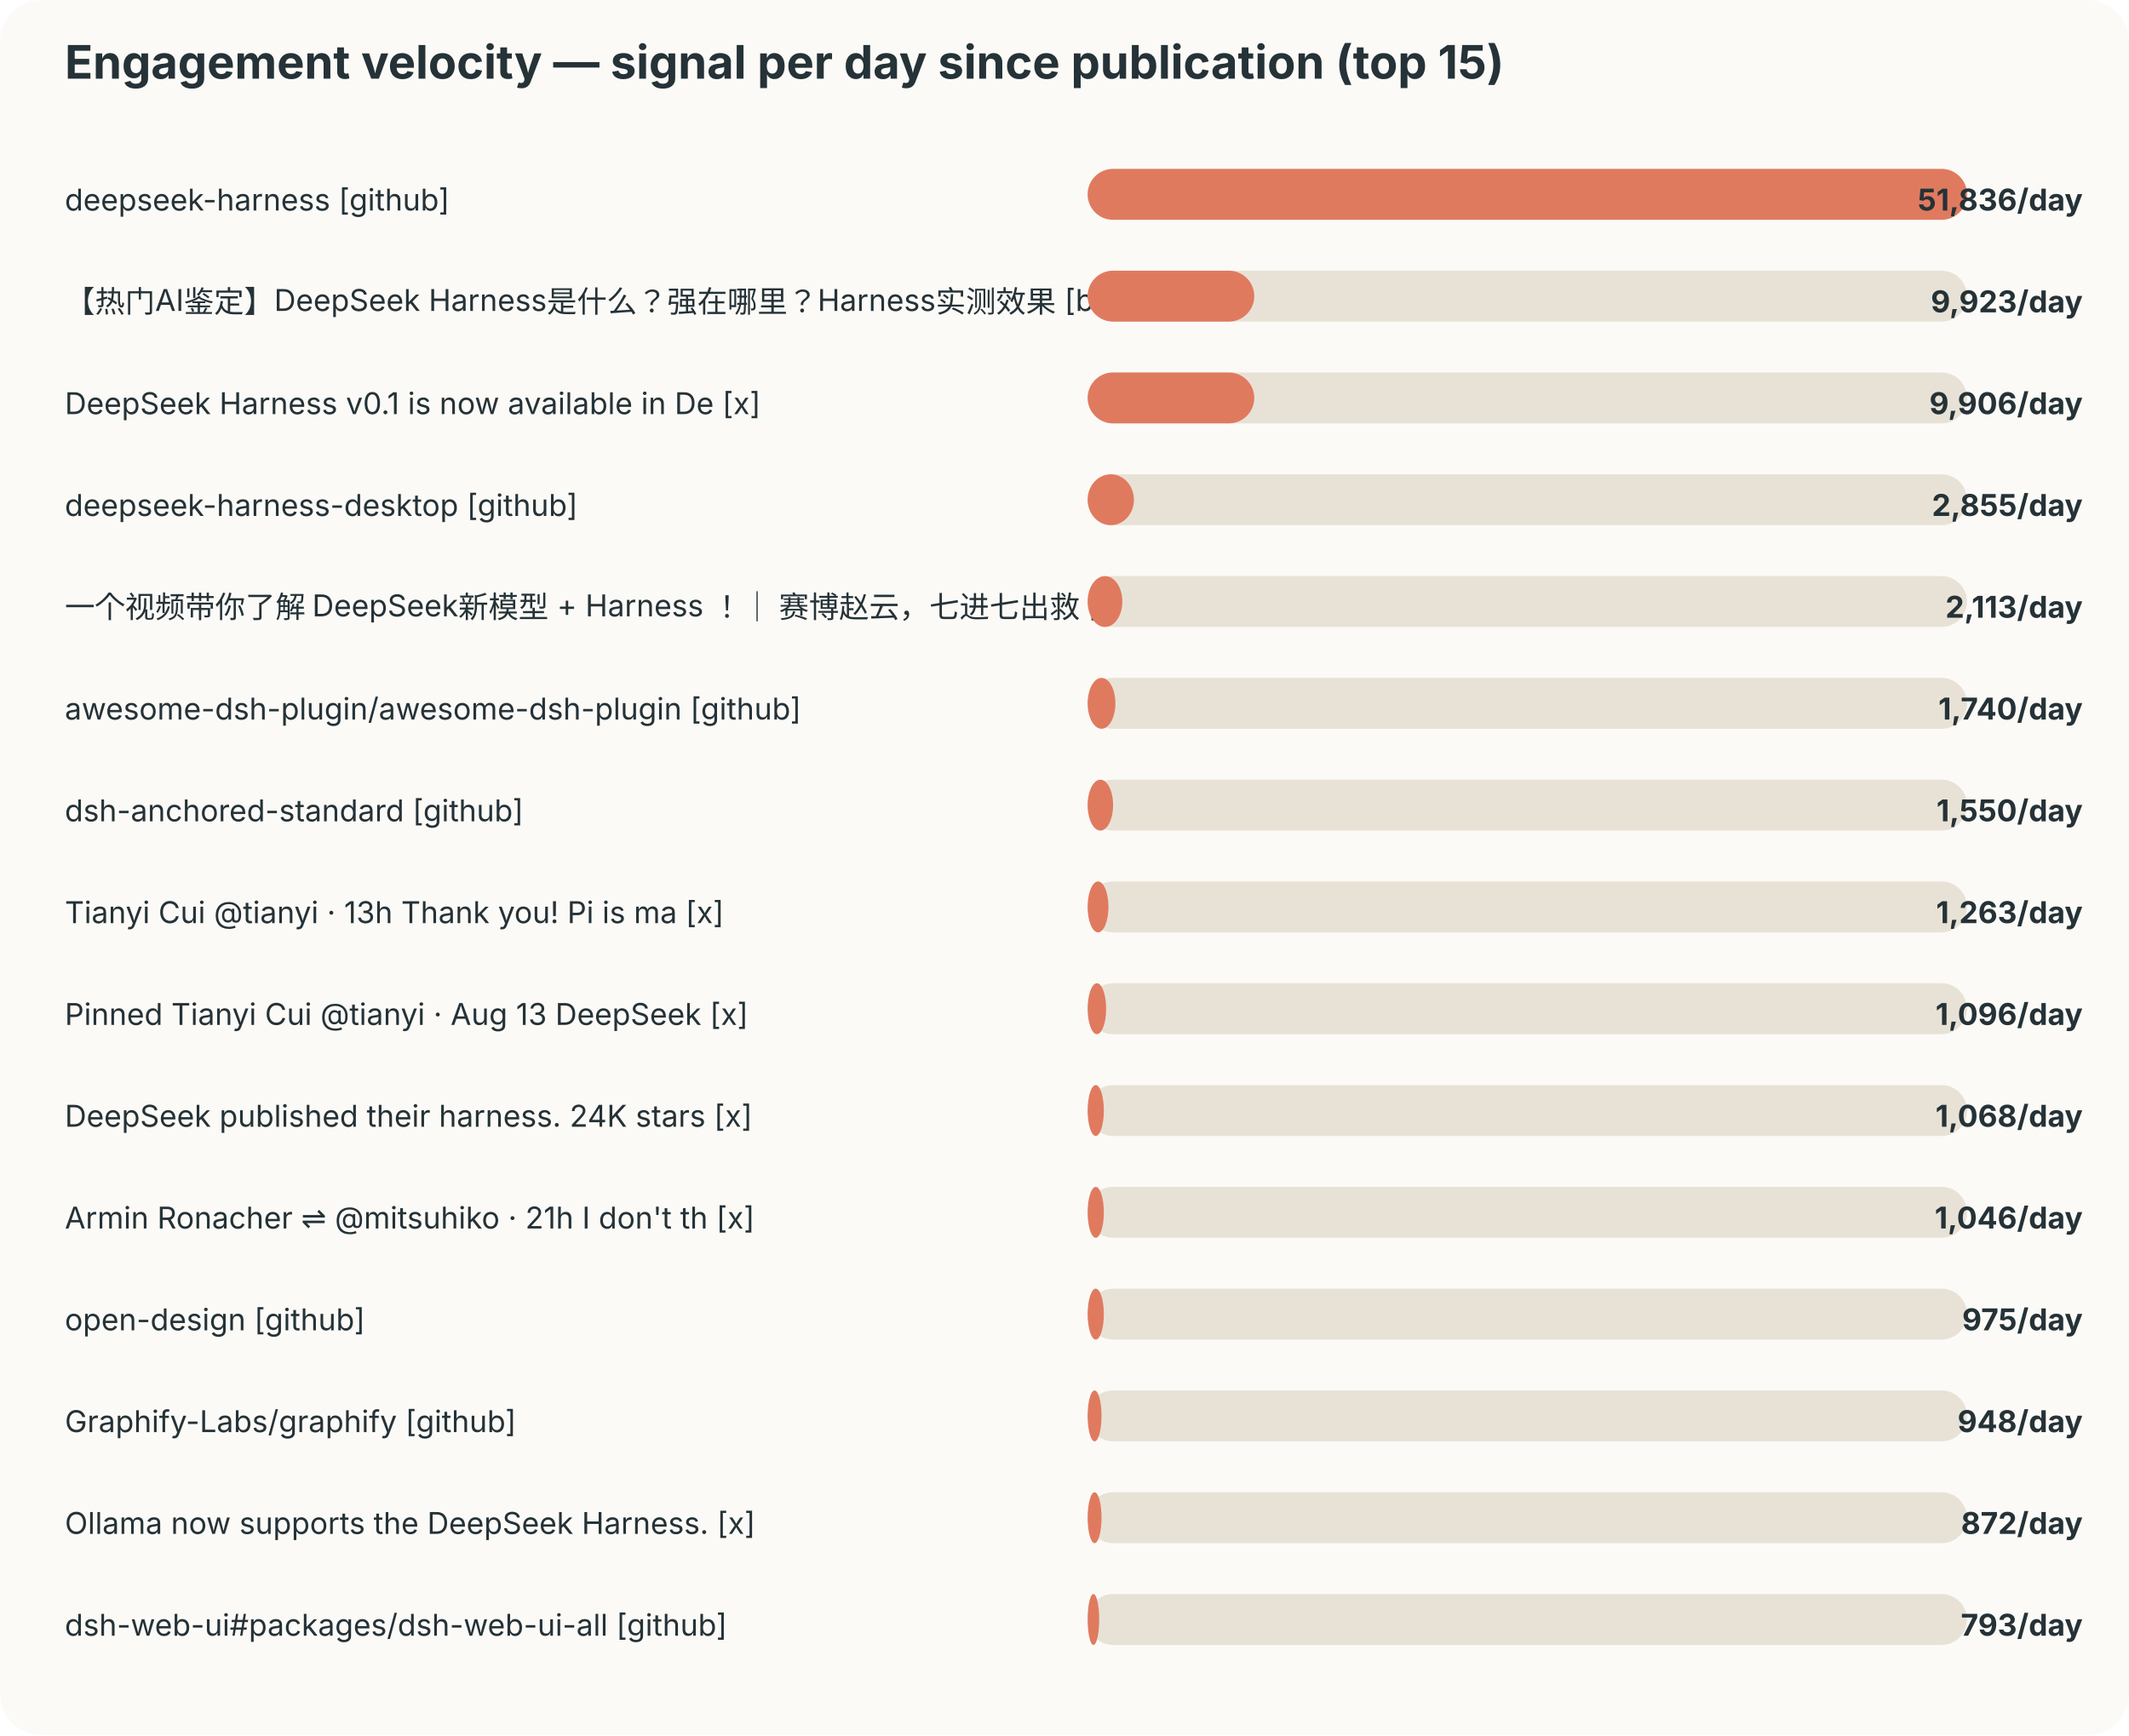
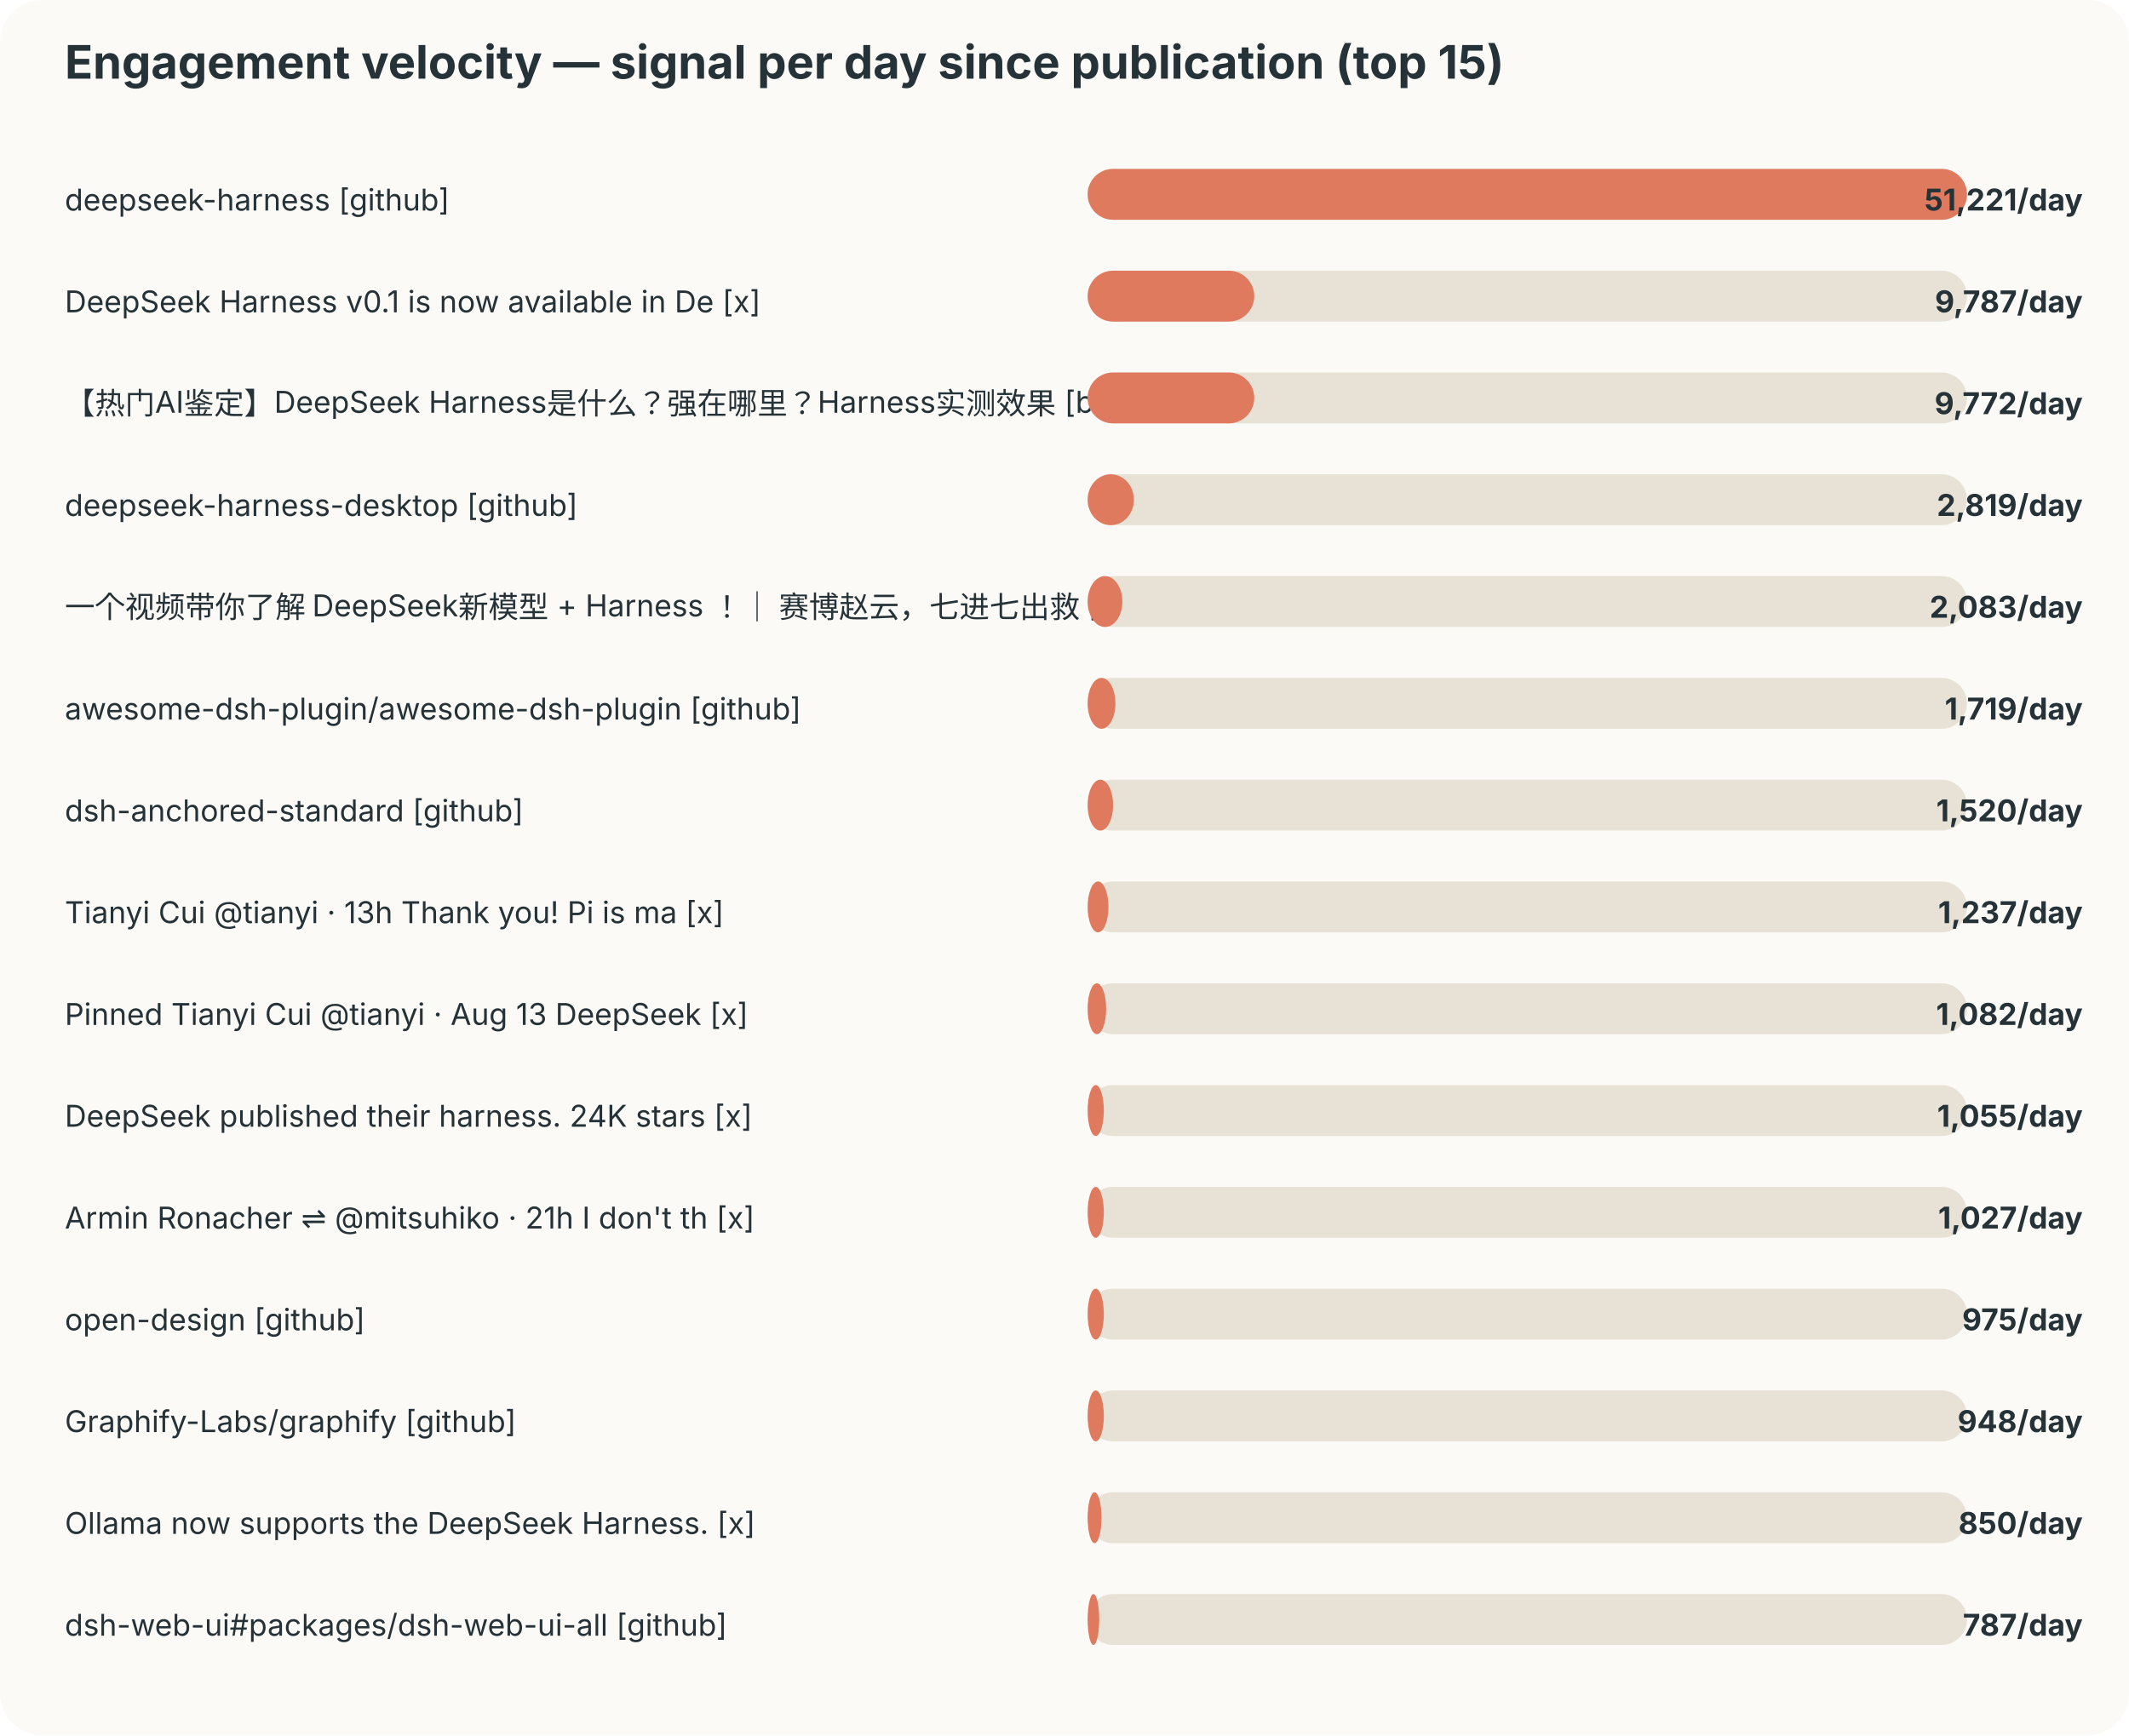
<svg xmlns="http://www.w3.org/2000/svg" width="920" height="750" viewBox="0 0 920 750">
  <style>text{font-family:-apple-system,BlinkMacSystemFont,"Segoe UI",sans-serif;fill:#253237} .muted{fill:#6b7a80;font-size:12px}</style>
  <rect width="100%" height="100%" rx="18" fill="#fbfaf7" />
  <text x="28" y="34" font-size="20" font-weight="700">Engagement velocity — signal per day since publication (top 15)</text>
  <text x="28" y="91" font-size="13">deepseek-harness [github]</text>
  <rect x="470" y="73" width="380" height="22" rx="11" fill="#e8e2d6" />
  <rect x="470" y="73" width="380" height="22" rx="11" fill="#e07a5f" />
-   <text x="900" y="91" text-anchor="end" font-size="13" font-weight="700">51,836/day</text>
-   <text x="28" y="135" font-size="13">【热门AI鉴定】DeepSeek Harness是什么？强在哪里？Harness实测效果 [bilibili]</text>
+   <text x="900" y="91" text-anchor="end" font-size="13" font-weight="700">51,221/day</text>
+   <text x="28" y="135" font-size="13">DeepSeek Harness v0.1 is now available in De [x]</text>
  <rect x="470" y="117" width="380" height="22" rx="11" fill="#e8e2d6" />
  <rect x="470" y="117" width="72" height="22" rx="11" fill="#e07a5f" />
-   <text x="900" y="135" text-anchor="end" font-size="13" font-weight="700">9,923/day</text>
-   <text x="28" y="179" font-size="13">DeepSeek Harness v0.1 is now available in De [x]</text>
+   <text x="900" y="135" text-anchor="end" font-size="13" font-weight="700">9,787/day</text>
+   <text x="28" y="179" font-size="13">【热门AI鉴定】DeepSeek Harness是什么？强在哪里？Harness实测效果 [bilibili]</text>
  <rect x="470" y="161" width="380" height="22" rx="11" fill="#e8e2d6" />
  <rect x="470" y="161" width="72" height="22" rx="11" fill="#e07a5f" />
-   <text x="900" y="179" text-anchor="end" font-size="13" font-weight="700">9,906/day</text>
+   <text x="900" y="179" text-anchor="end" font-size="13" font-weight="700">9,772/day</text>
  <text x="28" y="223" font-size="13">deepseek-harness-desktop [github]</text>
  <rect x="470" y="205" width="380" height="22" rx="11" fill="#e8e2d6" />
  <rect x="470" y="205" width="20" height="22" rx="11" fill="#e07a5f" />
-   <text x="900" y="223" text-anchor="end" font-size="13" font-weight="700">2,855/day</text>
+   <text x="900" y="223" text-anchor="end" font-size="13" font-weight="700">2,819/day</text>
  <text x="28" y="267" font-size="13">一个视频带你了解 DeepSeek新模型 + Harness ！｜ 赛博赵云，七进七出救 [bilibili]</text>
  <rect x="470" y="249" width="380" height="22" rx="11" fill="#e8e2d6" />
  <rect x="470" y="249" width="15" height="22" rx="11" fill="#e07a5f" />
-   <text x="900" y="267" text-anchor="end" font-size="13" font-weight="700">2,113/day</text>
+   <text x="900" y="267" text-anchor="end" font-size="13" font-weight="700">2,083/day</text>
  <text x="28" y="311" font-size="13">awesome-dsh-plugin/awesome-dsh-plugin [github]</text>
  <rect x="470" y="293" width="380" height="22" rx="11" fill="#e8e2d6" />
  <rect x="470" y="293" width="12" height="22" rx="11" fill="#e07a5f" />
-   <text x="900" y="311" text-anchor="end" font-size="13" font-weight="700">1,740/day</text>
+   <text x="900" y="311" text-anchor="end" font-size="13" font-weight="700">1,719/day</text>
  <text x="28" y="355" font-size="13">dsh-anchored-standard [github]</text>
  <rect x="470" y="337" width="380" height="22" rx="11" fill="#e8e2d6" />
  <rect x="470" y="337" width="11" height="22" rx="11" fill="#e07a5f" />
-   <text x="900" y="355" text-anchor="end" font-size="13" font-weight="700">1,550/day</text>
+   <text x="900" y="355" text-anchor="end" font-size="13" font-weight="700">1,520/day</text>
  <text x="28" y="399" font-size="13">Tianyi Cui @tianyi · 13h Thank you! Pi is ma [x]</text>
  <rect x="470" y="381" width="380" height="22" rx="11" fill="#e8e2d6" />
  <rect x="470" y="381" width="9" height="22" rx="11" fill="#e07a5f" />
-   <text x="900" y="399" text-anchor="end" font-size="13" font-weight="700">1,263/day</text>
+   <text x="900" y="399" text-anchor="end" font-size="13" font-weight="700">1,237/day</text>
  <text x="28" y="443" font-size="13">Pinned Tianyi Cui @tianyi · Aug 13 DeepSeek  [x]</text>
  <rect x="470" y="425" width="380" height="22" rx="11" fill="#e8e2d6" />
  <rect x="470" y="425" width="8" height="22" rx="11" fill="#e07a5f" />
-   <text x="900" y="443" text-anchor="end" font-size="13" font-weight="700">1,096/day</text>
+   <text x="900" y="443" text-anchor="end" font-size="13" font-weight="700">1,082/day</text>
  <text x="28" y="487" font-size="13">DeepSeek published their harness. 24K stars  [x]</text>
  <rect x="470" y="469" width="380" height="22" rx="11" fill="#e8e2d6" />
  <rect x="470" y="469" width="7" height="22" rx="11" fill="#e07a5f" />
-   <text x="900" y="487" text-anchor="end" font-size="13" font-weight="700">1,068/day</text>
+   <text x="900" y="487" text-anchor="end" font-size="13" font-weight="700">1,055/day</text>
  <text x="28" y="531" font-size="13">Armin Ronacher ⇌ @mitsuhiko · 21h I don't th [x]</text>
  <rect x="470" y="513" width="380" height="22" rx="11" fill="#e8e2d6" />
  <rect x="470" y="513" width="7" height="22" rx="11" fill="#e07a5f" />
-   <text x="900" y="531" text-anchor="end" font-size="13" font-weight="700">1,046/day</text>
+   <text x="900" y="531" text-anchor="end" font-size="13" font-weight="700">1,027/day</text>
  <text x="28" y="575" font-size="13">open-design [github]</text>
  <rect x="470" y="557" width="380" height="22" rx="11" fill="#e8e2d6" />
  <rect x="470" y="557" width="7" height="22" rx="11" fill="#e07a5f" />
  <text x="900" y="575" text-anchor="end" font-size="13" font-weight="700">975/day</text>
  <text x="28" y="619" font-size="13">Graphify-Labs/graphify [github]</text>
  <rect x="470" y="601" width="380" height="22" rx="11" fill="#e8e2d6" />
-   <rect x="470" y="601" width="6" height="22" rx="11" fill="#e07a5f" />
+   <rect x="470" y="601" width="7" height="22" rx="11" fill="#e07a5f" />
  <text x="900" y="619" text-anchor="end" font-size="13" font-weight="700">948/day</text>
  <text x="28" y="663" font-size="13">Ollama now supports the DeepSeek Harness. [x]</text>
  <rect x="470" y="645" width="380" height="22" rx="11" fill="#e8e2d6" />
  <rect x="470" y="645" width="6" height="22" rx="11" fill="#e07a5f" />
-   <text x="900" y="663" text-anchor="end" font-size="13" font-weight="700">872/day</text>
+   <text x="900" y="663" text-anchor="end" font-size="13" font-weight="700">850/day</text>
  <text x="28" y="707" font-size="13">dsh-web-ui#packages/dsh-web-ui-all [github]</text>
  <rect x="470" y="689" width="380" height="22" rx="11" fill="#e8e2d6" />
  <rect x="470" y="689" width="5" height="22" rx="11" fill="#e07a5f" />
-   <text x="900" y="707" text-anchor="end" font-size="13" font-weight="700">793/day</text>
+   <text x="900" y="707" text-anchor="end" font-size="13" font-weight="700">787/day</text>
</svg>
